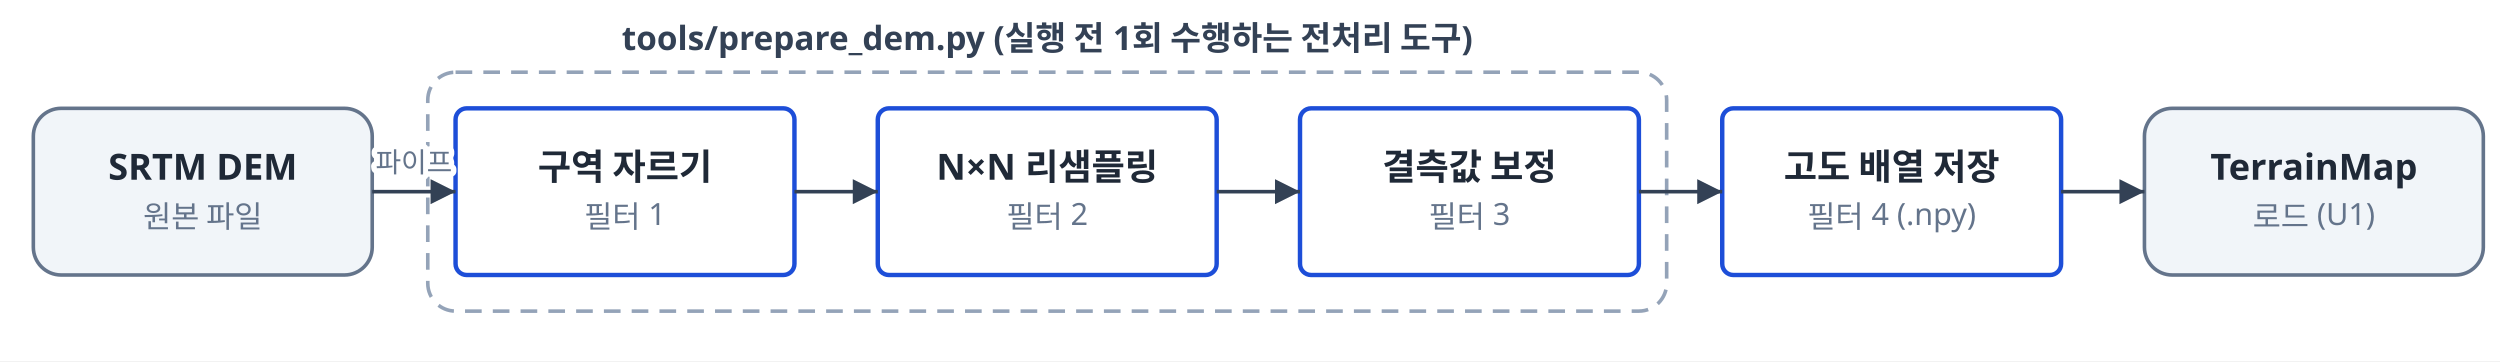
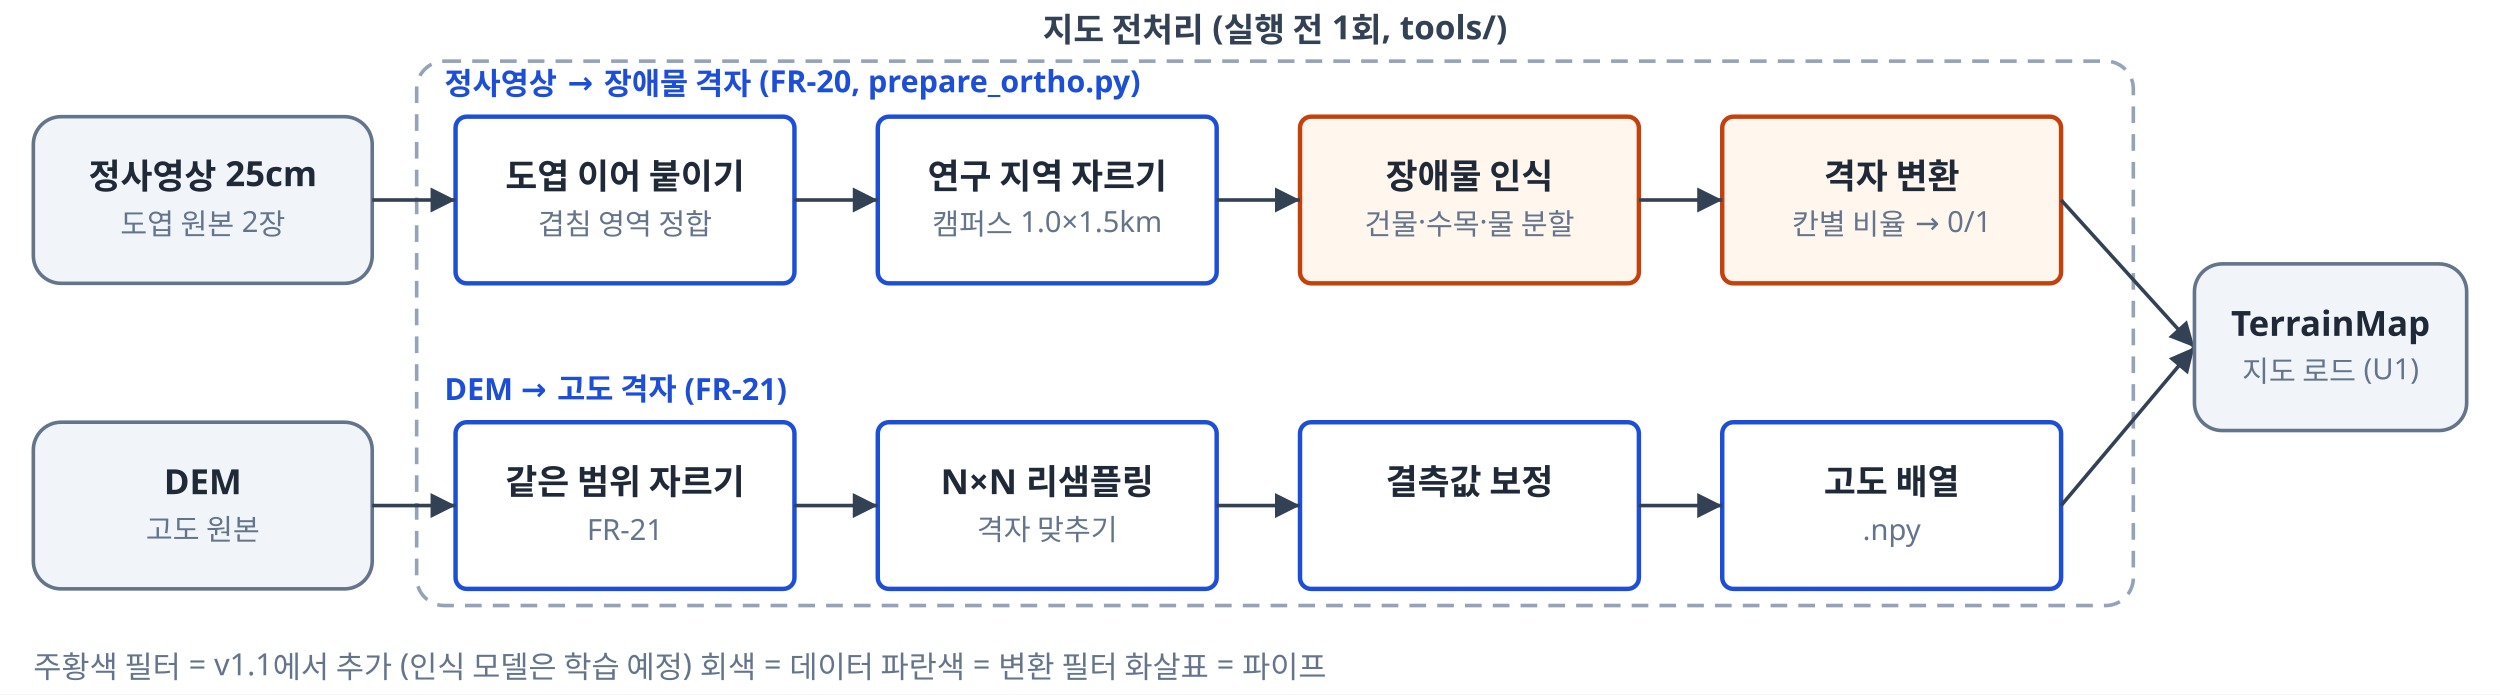
- <svg xmlns="http://www.w3.org/2000/svg" viewBox="0 0 900 130" width="900" height="130" font-family="'Noto Sans KR','Malgun Gothic',sans-serif">
+ <svg xmlns="http://www.w3.org/2000/svg" viewBox="0 0 900 250" width="900" height="250" font-family="'Noto Sans KR','Malgun Gothic',sans-serif">
  <defs>
    <marker id="arr" viewBox="0 0 10 10" refX="10" refY="5" markerWidth="9" markerHeight="9" markerUnits="userSpaceOnUse" orient="auto-start-reverse">
      <path d="M0,0 L10,5 L0,10 z" fill="#334155" />
    </marker>
    <marker id="open" viewBox="0 0 10 10" refX="10" refY="5" markerWidth="10" markerHeight="10" markerUnits="userSpaceOnUse" orient="auto-start-reverse">
      <path d="M0,0 L10,5 L0,10" fill="none" stroke="#334155" stroke-width="1.3" />
    </marker>
    <marker id="dia" viewBox="0 0 14 10" refX="14" refY="5" markerWidth="14" markerHeight="10" markerUnits="userSpaceOnUse" orient="auto-start-reverse">
      <path d="M0,5 L7,0 L14,5 L7,10 z" fill="#334155" />
    </marker>
  </defs>
-   <rect width="900" height="130" fill="#ffffff" />
-   <rect x="154" y="26" width="446" height="86" rx="10" fill="none" stroke="#94a3b8" stroke-width="1.3" stroke-dasharray="6 4" />
-   <text x="377.0" y="18.0" font-size="12" text-anchor="middle" font-weight="700" fill="#334155">tools/prepare_dem.py (실행 전 1회 수행하는 전처리 도구)</text>
-   <rect x="12" y="39" width="122" height="60" rx="10" fill="#f1f5f9" stroke="#64748b" stroke-width="1.3" />
-   <text x="73.0" y="64.7" font-size="13" text-anchor="middle" font-weight="700" fill="#1f2937">SRTM DEM</text>
-   <text x="73.0" y="81.9" font-size="11" text-anchor="middle" font-weight="400" fill="#64748b">원본 파일</text>
-   <rect x="164" y="39" width="122" height="60" rx="4" fill="#ffffff" stroke="#1d4ed8" stroke-width="1.6" />
-   <text x="225.0" y="64.7" font-size="13" text-anchor="middle" font-weight="700" fill="#1f2937">구역 자르기</text>
-   <text x="225.0" y="81.9" font-size="11" text-anchor="middle" font-weight="400" fill="#64748b">필터 1</text>
-   <rect x="316" y="39" width="122" height="60" rx="4" fill="#ffffff" stroke="#1d4ed8" stroke-width="1.6" />
-   <text x="377.0" y="64.7" font-size="13" text-anchor="middle" font-weight="700" fill="#1f2937">N×N 리샘플링</text>
-   <text x="377.0" y="81.9" font-size="11" text-anchor="middle" font-weight="400" fill="#64748b">필터 2</text>
-   <rect x="468" y="39" width="122" height="60" rx="4" fill="#ffffff" stroke="#1d4ed8" stroke-width="1.6" />
-   <text x="529.0" y="64.7" font-size="13" text-anchor="middle" font-weight="700" fill="#1f2937">결측값 보정</text>
-   <text x="529.0" y="81.9" font-size="11" text-anchor="middle" font-weight="400" fill="#64748b">필터 3</text>
-   <rect x="620" y="39" width="122" height="60" rx="4" fill="#ffffff" stroke="#1d4ed8" stroke-width="1.6" />
-   <text x="681.0" y="64.7" font-size="13" text-anchor="middle" font-weight="700" fill="#1f2937">고도 배열 저장</text>
-   <text x="681.0" y="81.9" font-size="11" text-anchor="middle" font-weight="400" fill="#64748b">필터 4 (.npy)</text>
-   <rect x="772" y="39" width="122" height="60" rx="10" fill="#f1f5f9" stroke="#64748b" stroke-width="1.3" />
-   <text x="833.0" y="64.7" font-size="13" text-anchor="middle" font-weight="700" fill="#1f2937">TerrainMap</text>
-   <text x="833.0" y="81.9" font-size="11" text-anchor="middle" font-weight="400" fill="#64748b">로드 (U1)</text>
-   <path d="M134.0,69.0 L164.0,69.0" fill="none" stroke="#334155" stroke-width="1.3" marker-end="url(#arr)" />
-   <path d="M286.0,69.0 L316.0,69.0" fill="none" stroke="#334155" stroke-width="1.3" marker-end="url(#arr)" />
-   <path d="M438.0,69.0 L468.0,69.0" fill="none" stroke="#334155" stroke-width="1.3" marker-end="url(#arr)" />
-   <path d="M590.0,69.0 L620.0,69.0" fill="none" stroke="#334155" stroke-width="1.3" marker-end="url(#arr)" />
-   <path d="M742.0,69.0 L772.0,69.0" fill="none" stroke="#334155" stroke-width="1.3" marker-end="url(#arr)" />
-   <text x="149.0" y="62.0" font-size="10" text-anchor="middle" font-weight="400" fill="#64748b" paint-order="stroke" stroke="#ffffff" stroke-width="4" stroke-linejoin="round">파이프</text>
+   <rect width="900" height="250" fill="#ffffff" />
+   <rect x="150" y="22" width="618" height="196" rx="10" fill="none" stroke="#94a3b8" stroke-width="1.3" stroke-dasharray="6 4" />
+   <text x="459.0" y="15.0" font-size="12" text-anchor="middle" font-weight="700" fill="#334155">지도 전처리 (실행 전 1회, tools/)</text>
+   <text x="160.0" y="34.0" font-size="11" text-anchor="start" font-weight="700" fill="#1d4ed8">정사영상 → 장애물 격자 (FR-20, prepare_ortho.py)</text>
+   <rect x="12" y="42" width="122" height="60" rx="10" fill="#f1f5f9" stroke="#64748b" stroke-width="1.3" />
+   <text x="73.0" y="67.9" font-size="12.5" text-anchor="middle" font-weight="700" fill="#1f2937">정사영상 25cm</text>
+   <text x="73.0" y="84.4" font-size="10.5" text-anchor="middle" font-weight="400" fill="#64748b">도엽 원본 2장</text>
+   <rect x="164" y="42" width="122" height="60" rx="4" fill="#ffffff" stroke="#1d4ed8" stroke-width="1.6" />
+   <text x="225.0" y="67.9" font-size="12.5" text-anchor="middle" font-weight="700" fill="#1f2937">도엽 이어 붙이기</text>
+   <text x="225.0" y="84.4" font-size="10.5" text-anchor="middle" font-weight="400" fill="#64748b">겹침 영역 정합</text>
+   <rect x="316" y="42" width="122" height="60" rx="4" fill="#ffffff" stroke="#1d4ed8" stroke-width="1.6" />
+   <text x="377.0" y="67.9" font-size="12.5" text-anchor="middle" font-weight="700" fill="#1f2937">연구 지역 자르기</text>
+   <text x="377.0" y="84.4" font-size="10.5" text-anchor="middle" font-weight="400" fill="#64748b">캠퍼스 1.0×1.5km</text>
+   <rect x="468" y="42" width="122" height="60" rx="4" fill="#fff7ed" stroke="#c2410c" stroke-width="1.6" />
+   <text x="529.0" y="67.9" font-size="12.5" text-anchor="middle" font-weight="700" fill="#1f2937">장애물 인식</text>
+   <text x="529.0" y="84.4" font-size="10.5" text-anchor="middle" font-weight="400" fill="#64748b">건물·수목·물 분할</text>
+   <rect x="620" y="42" width="122" height="60" rx="4" fill="#fff7ed" stroke="#c2410c" stroke-width="1.6" />
+   <text x="681.0" y="67.9" font-size="12.5" text-anchor="middle" font-weight="700" fill="#1f2937">격자 변환</text>
+   <text x="681.0" y="84.4" font-size="10.5" text-anchor="middle" font-weight="400" fill="#64748b">칸별 비율 → 0/1</text>
+   <path d="M134.0,72.0 L164.0,72.0" fill="none" stroke="#334155" stroke-width="1.3" marker-end="url(#arr)" />
+   <path d="M286.0,72.0 L316.0,72.0" fill="none" stroke="#334155" stroke-width="1.3" marker-end="url(#arr)" />
+   <path d="M438.0,72.0 L468.0,72.0" fill="none" stroke="#334155" stroke-width="1.3" marker-end="url(#arr)" />
+   <path d="M590.0,72.0 L620.0,72.0" fill="none" stroke="#334155" stroke-width="1.3" marker-end="url(#arr)" />
+   <path d="M742.0,72.0 L790.0,125.0" fill="none" stroke="#334155" stroke-width="1.3" marker-end="url(#arr)" />
+   <text x="160.0" y="144.0" font-size="11" text-anchor="start" font-weight="700" fill="#1d4ed8">DEM → 고도 격자 (FR-21)</text>
+   <rect x="12" y="152" width="122" height="60" rx="10" fill="#f1f5f9" stroke="#64748b" stroke-width="1.3" />
+   <text x="73.0" y="177.9" font-size="12.5" text-anchor="middle" font-weight="700" fill="#1f2937">DEM</text>
+   <text x="73.0" y="194.4" font-size="10.5" text-anchor="middle" font-weight="400" fill="#64748b">고도 원본</text>
+   <rect x="164" y="152" width="122" height="60" rx="4" fill="#ffffff" stroke="#1d4ed8" stroke-width="1.6" />
+   <text x="225.0" y="177.9" font-size="12.5" text-anchor="middle" font-weight="700" fill="#1f2937">같은 범위 자르기</text>
+   <text x="225.0" y="194.4" font-size="10.5" text-anchor="middle" font-weight="400" fill="#64748b">FR-21</text>
+   <rect x="316" y="152" width="122" height="60" rx="4" fill="#ffffff" stroke="#1d4ed8" stroke-width="1.6" />
+   <text x="377.0" y="177.9" font-size="12.5" text-anchor="middle" font-weight="700" fill="#1f2937">N×N 리샘플링</text>
+   <text x="377.0" y="194.4" font-size="10.5" text-anchor="middle" font-weight="400" fill="#64748b">격자 맞추기</text>
+   <rect x="468" y="152" width="122" height="60" rx="4" fill="#ffffff" stroke="#1d4ed8" stroke-width="1.6" />
+   <text x="529.0" y="177.9" font-size="12.5" text-anchor="middle" font-weight="700" fill="#1f2937">결측값 보정</text>
+   <text x="529.0" y="194.4" font-size="10.5" text-anchor="middle" font-weight="400" fill="#64748b" />
+   <rect x="620" y="152" width="122" height="60" rx="4" fill="#ffffff" stroke="#1d4ed8" stroke-width="1.6" />
+   <text x="681.0" y="177.9" font-size="12.5" text-anchor="middle" font-weight="700" fill="#1f2937">고도 배열</text>
+   <text x="681.0" y="194.4" font-size="10.5" text-anchor="middle" font-weight="400" fill="#64748b">.npy</text>
+   <path d="M134.0,182.0 L164.0,182.0" fill="none" stroke="#334155" stroke-width="1.3" marker-end="url(#arr)" />
+   <path d="M286.0,182.0 L316.0,182.0" fill="none" stroke="#334155" stroke-width="1.3" marker-end="url(#arr)" />
+   <path d="M438.0,182.0 L468.0,182.0" fill="none" stroke="#334155" stroke-width="1.3" marker-end="url(#arr)" />
+   <path d="M590.0,182.0 L620.0,182.0" fill="none" stroke="#334155" stroke-width="1.3" marker-end="url(#arr)" />
+   <path d="M742.0,182.0 L790.0,125.0" fill="none" stroke="#334155" stroke-width="1.3" marker-end="url(#arr)" />
+   <rect x="790" y="95" width="98" height="60" rx="10" fill="#f1f5f9" stroke="#64748b" stroke-width="1.3" />
+   <text x="839.0" y="120.9" font-size="12.5" text-anchor="middle" font-weight="700" fill="#1f2937">TerrainMap</text>
+   <text x="839.0" y="137.4" font-size="10.5" text-anchor="middle" font-weight="400" fill="#64748b">지도 로드 (U1)</text>
+   <text x="12.0" y="244.0" font-size="11" text-anchor="start" font-weight="400" fill="#64748b">주황색 필터 = v1.1에서 추가 (인식 모델은 학습 예정)    회색 = 데이터    파란색 = 변환 필터    화살표 = 파이프</text>
</svg>
